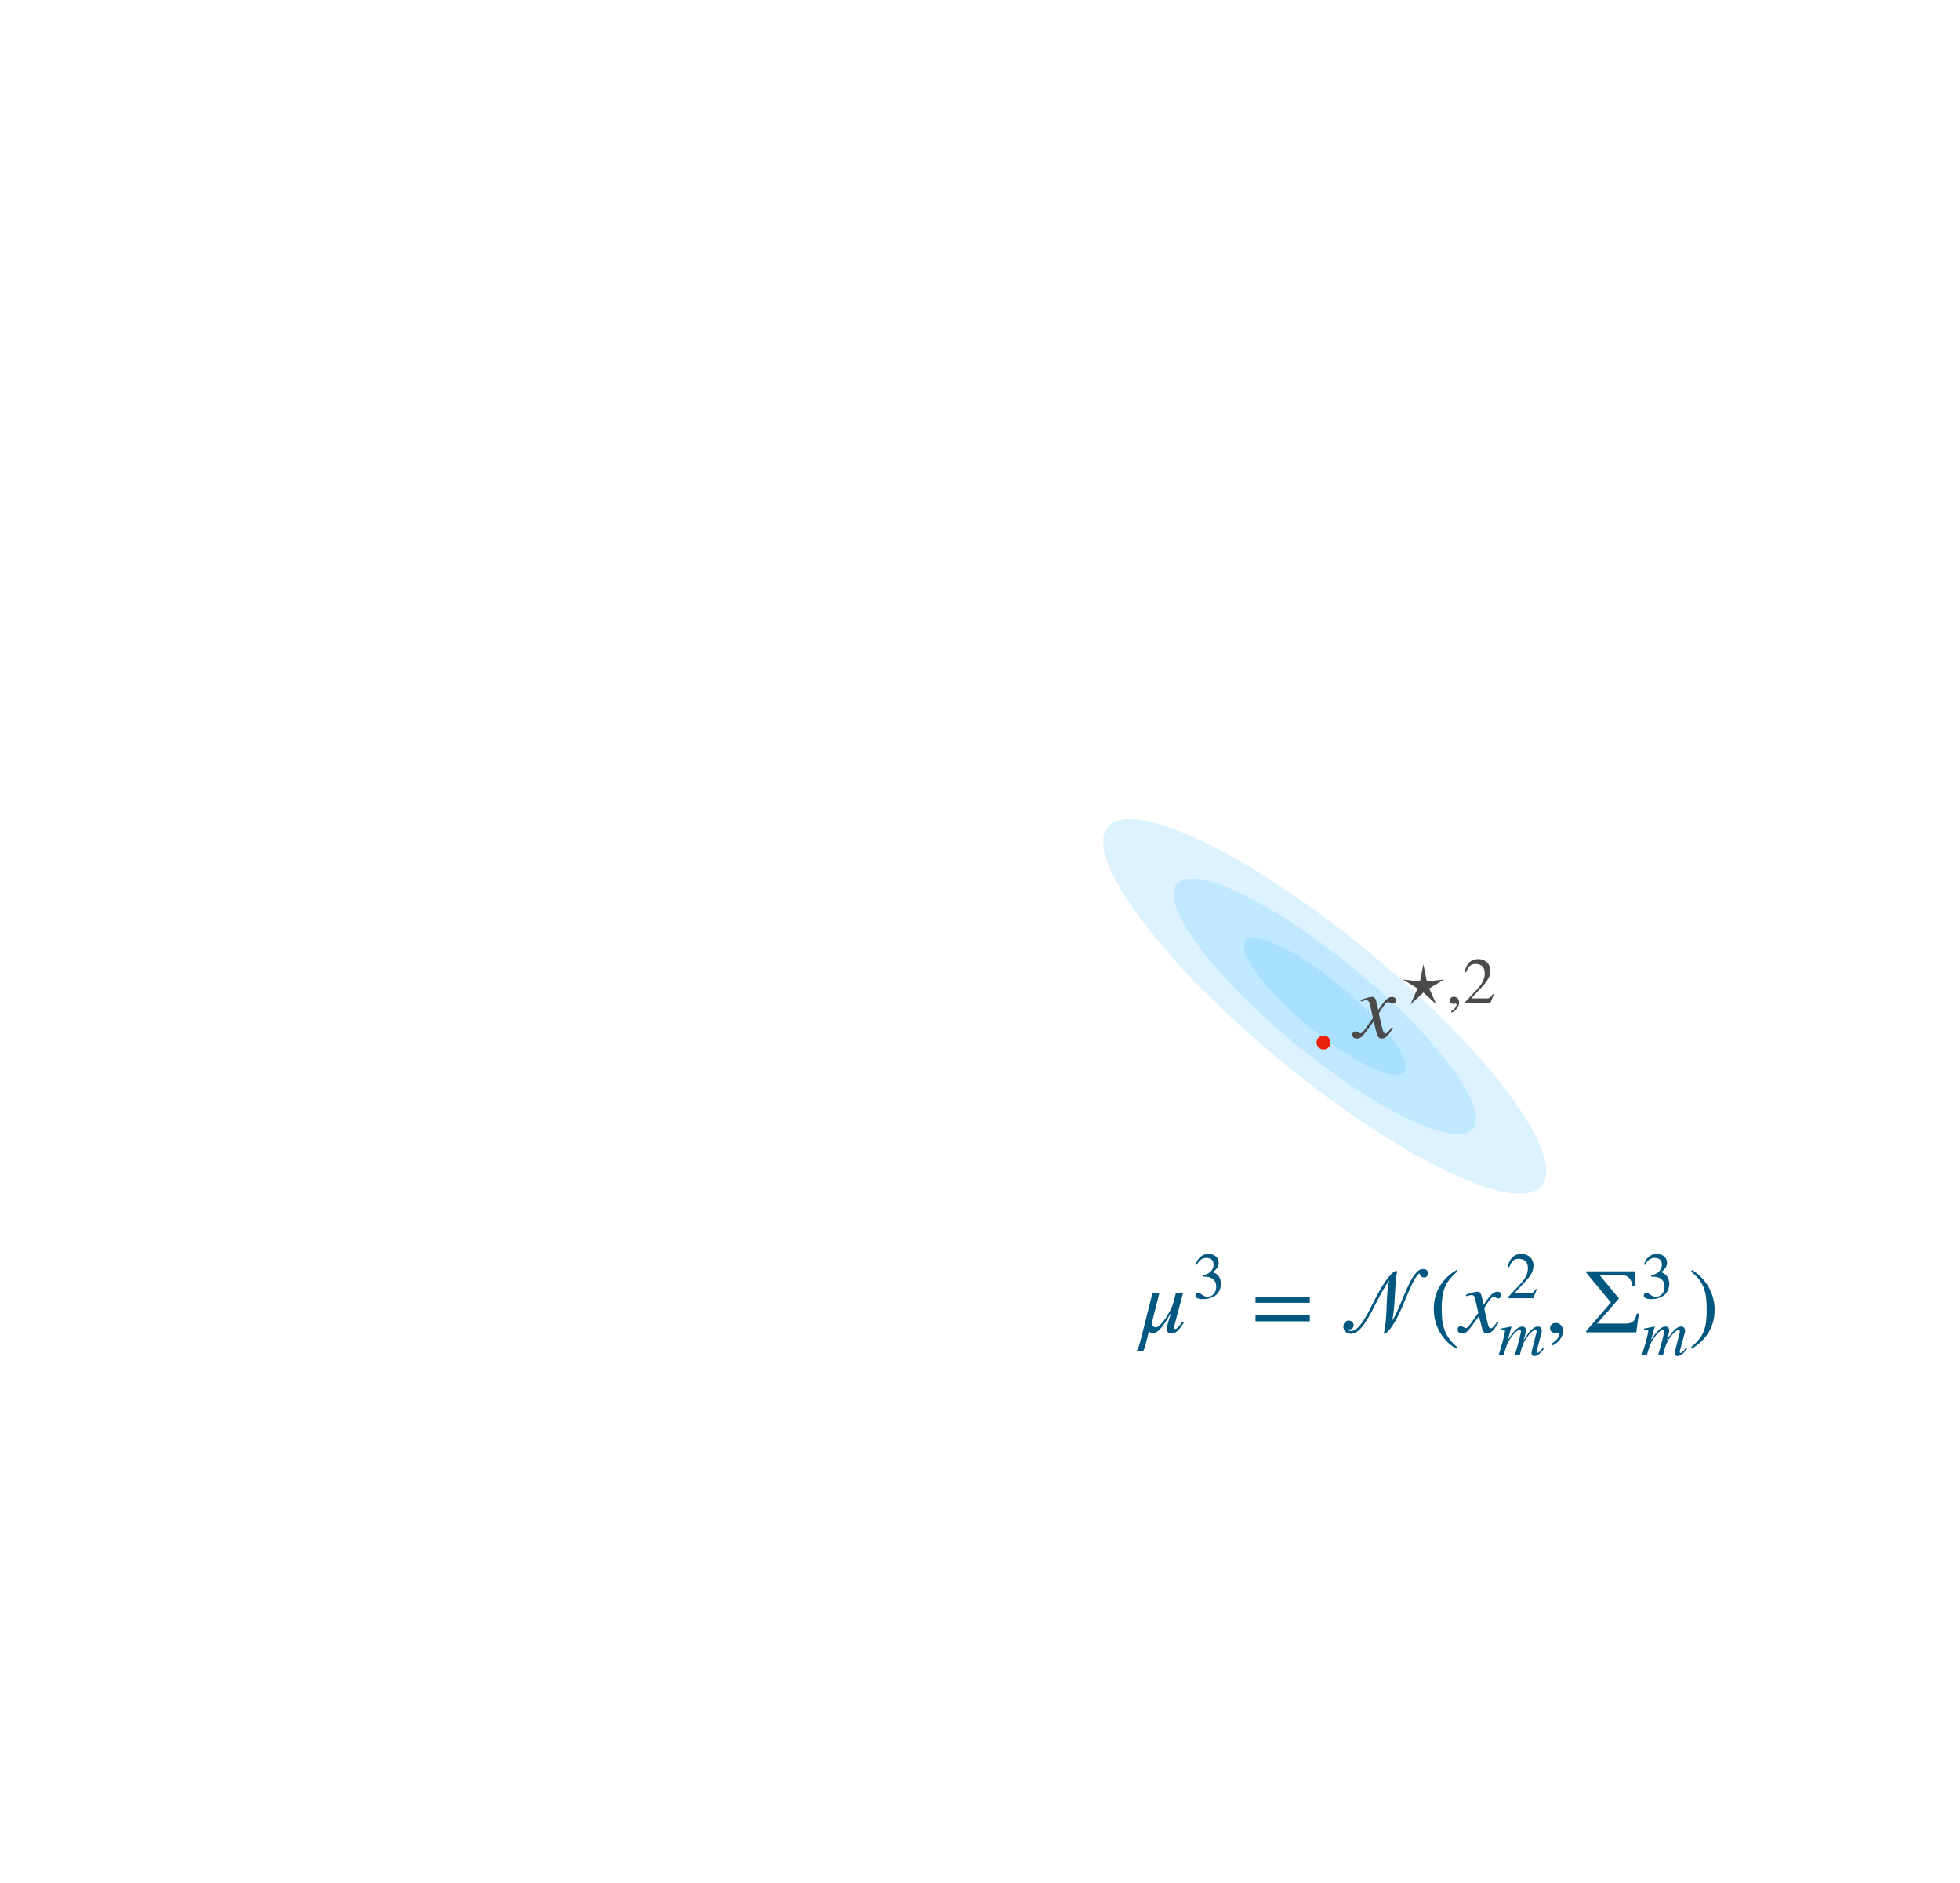
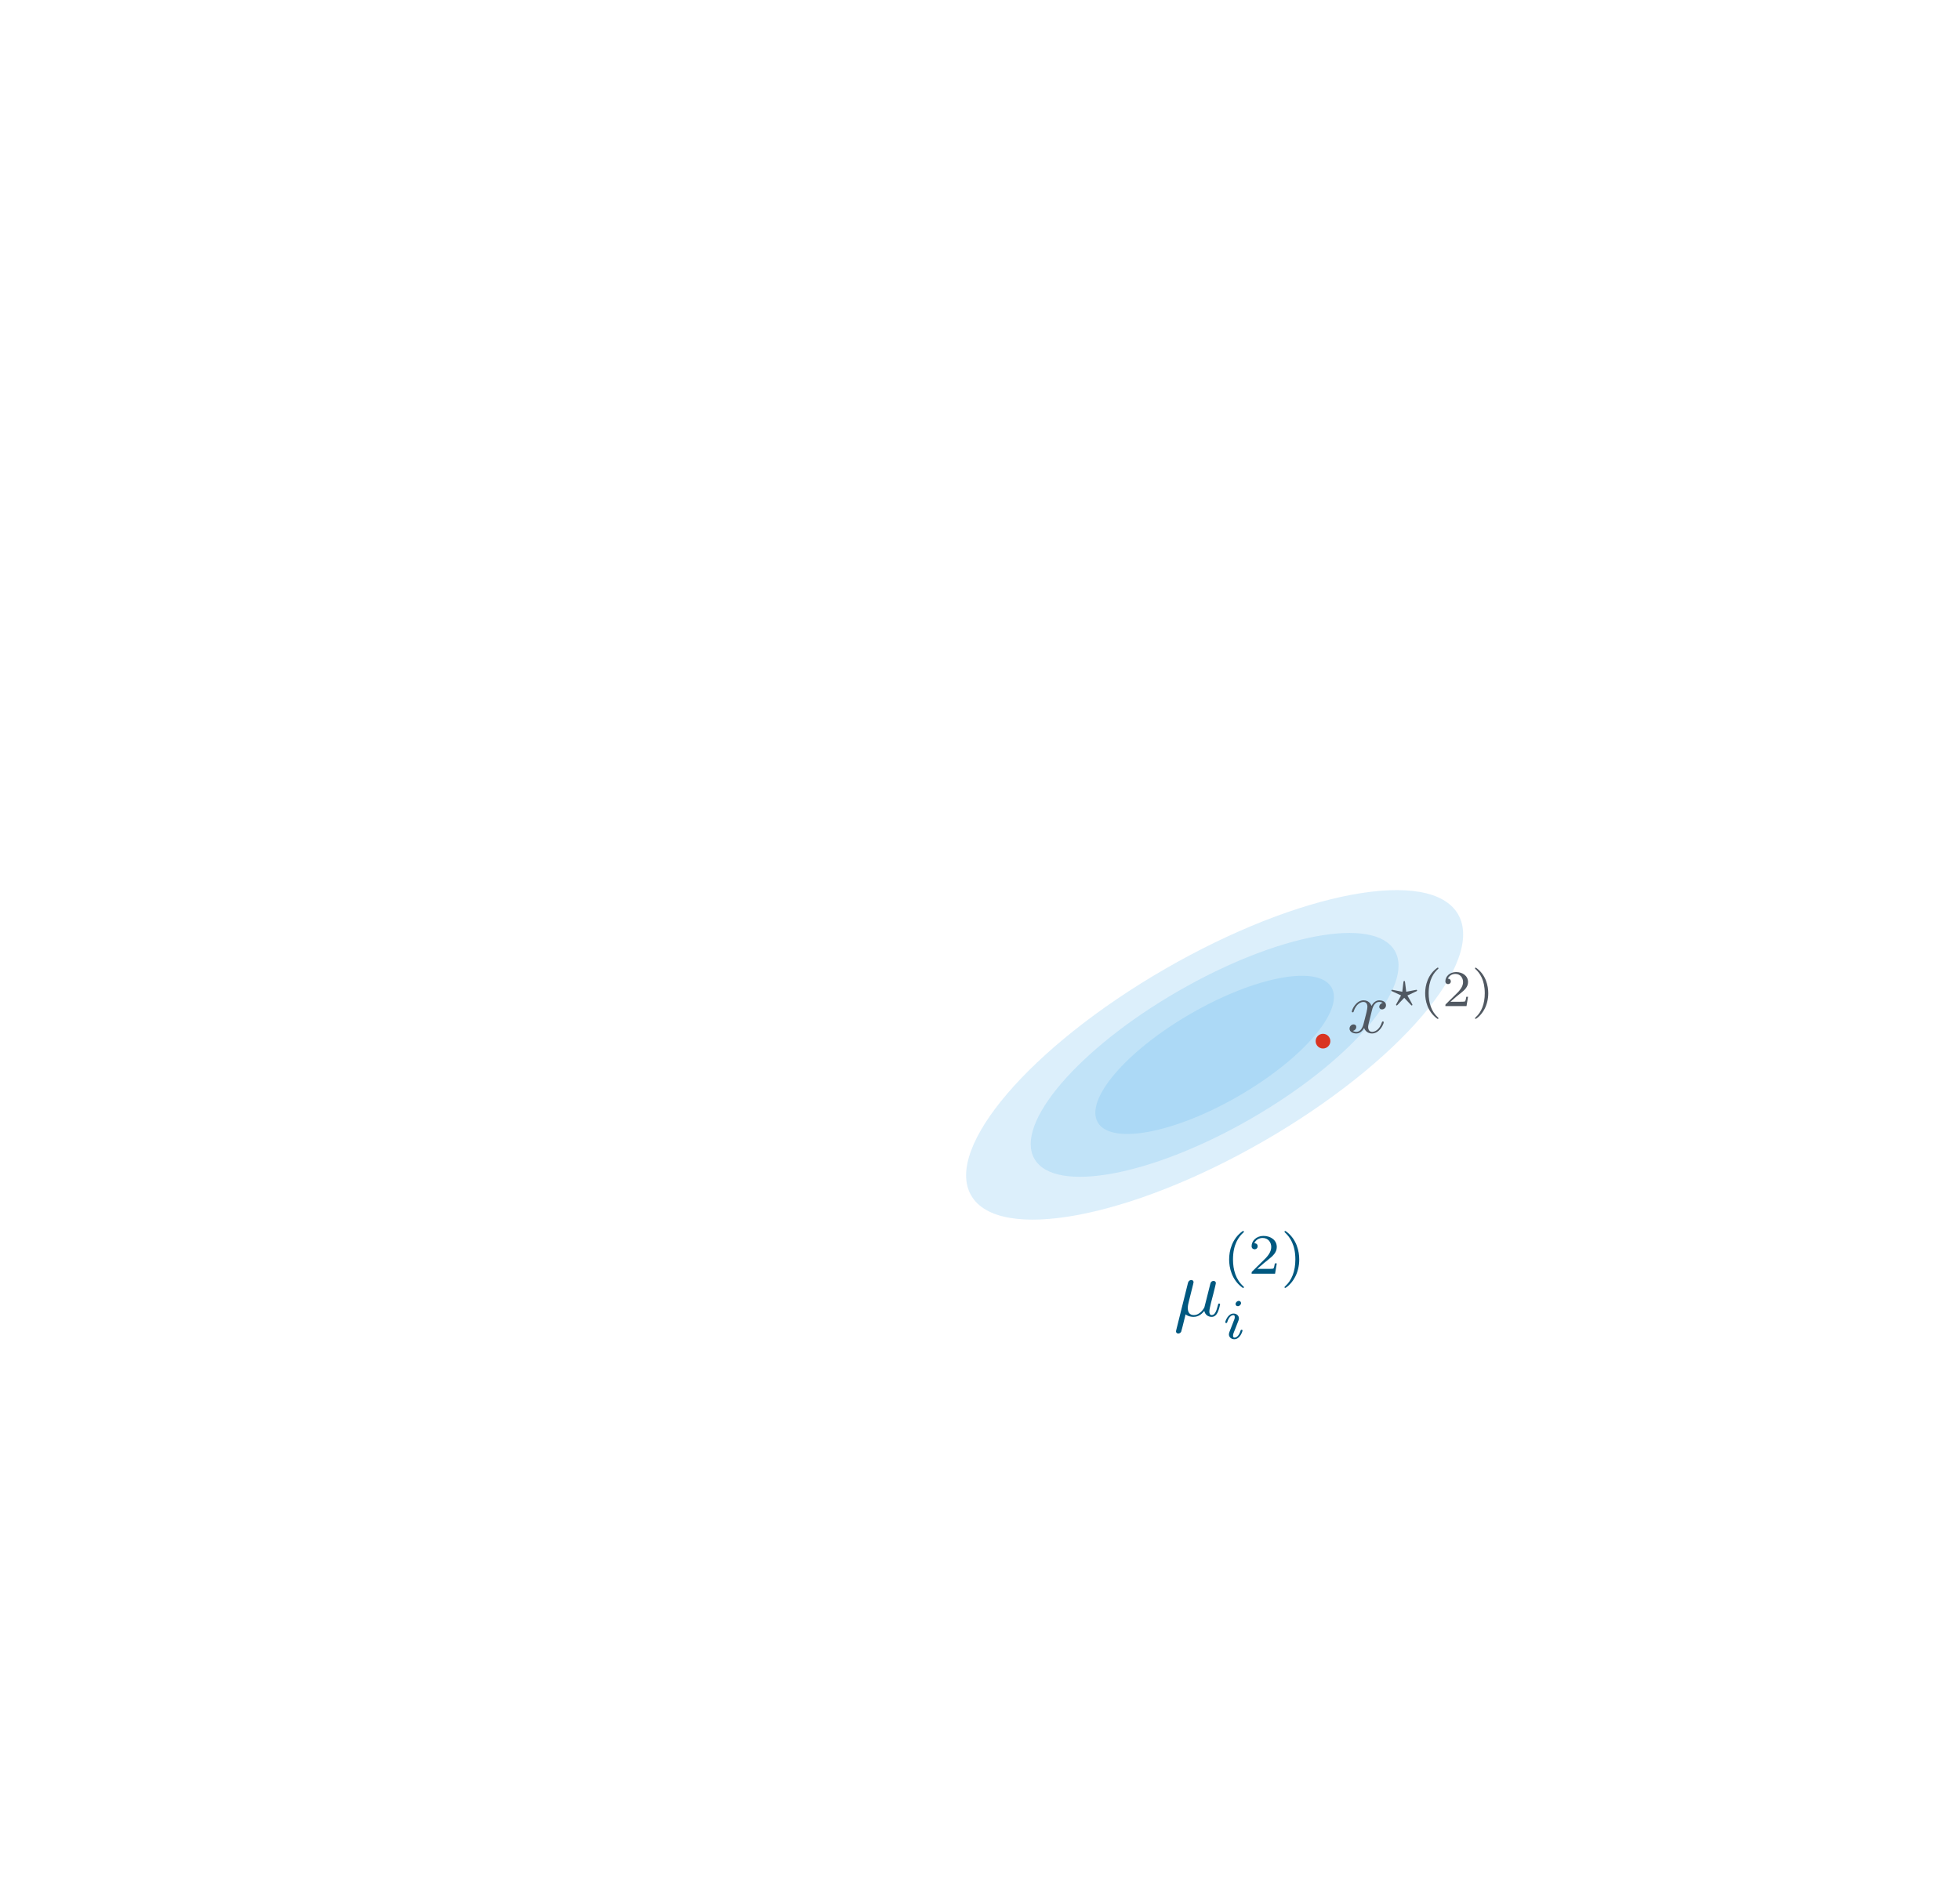
- <svg xmlns="http://www.w3.org/2000/svg" xmlns:xlink="http://www.w3.org/1999/xlink" width="1020" height="980" viewBox="170 310 1020 980">
-   <defs>
-     <g>
-       <g id="glyph-0-0">
-         <path d="M 11.25 -2.812 C 10.016 -1.172 9.641 -0.859 9.266 -0.859 C 9.094 -0.859 9 -1.031 9 -1.219 C 9 -1.469 9.359 -2.688 9.453 -3.078 L 11.359 -10.266 L 9.5 -10.266 L 8.719 -7.344 C 8.297 -5.812 5.688 -1.312 4.266 -1.312 C 3.594 -1.312 3.312 -1.828 3.312 -2.469 C 3.312 -2.688 3.359 -2.906 3.406 -3.125 L 5.203 -10.266 L 3.406 -10.266 L 0.266 2.234 C -0.125 3.75 -0.453 4.438 -0.797 4.922 L 0.906 4.922 C 1.438 4.297 1.578 3.141 2.516 -0.453 C 2.641 -0.031 2.922 0.219 3.391 0.219 C 4.828 0.219 6.141 -1.391 8.25 -5.141 L 8.281 -5.141 L 7.484 -2.641 C 7.297 -2.062 7.125 -1.219 7.125 -0.812 C 7.125 -0.141 7.625 0.266 8.297 0.266 C 9.391 0.266 10.109 -0.281 11.594 -2.594 Z M 11.25 -2.812 " />
-       </g>
-       <g id="glyph-1-0">
-         <path d="M 1.047 -8.688 C 1.734 -9.953 2.516 -10.5 3.578 -10.5 C 4.703 -10.5 5.422 -9.922 5.422 -8.766 C 5.422 -7.719 4.875 -6.953 4.047 -6.484 C 3.703 -6.266 3.25 -6.078 2.609 -5.859 L 2.609 -5.625 C 3.578 -5.625 3.969 -5.578 4.344 -5.453 C 5.516 -5.109 6.125 -4.281 6.125 -2.984 C 6.125 -1.531 5.172 -0.375 3.906 -0.375 C 3.422 -0.375 3.062 -0.453 2.438 -0.906 C 1.953 -1.25 1.688 -1.344 1.391 -1.344 C 1 -1.344 0.703 -1.094 0.703 -0.734 C 0.703 -0.125 1.359 0.234 2.609 0.234 C 4.125 0.234 5.75 -0.25 6.562 -1.344 C 7.062 -2 7.344 -2.828 7.344 -3.734 C 7.344 -4.625 7.078 -5.406 6.594 -5.938 C 6.234 -6.312 5.938 -6.516 5.188 -6.828 C 6.328 -7.516 6.766 -8.375 6.766 -9.188 C 6.766 -10.594 5.688 -11.531 4.109 -11.531 C 2.328 -11.531 1.266 -10.375 0.766 -8.766 Z M 1.047 -8.688 " />
-       </g>
-       <g id="glyph-1-1">
-         <path d="M 8.078 -2.328 L 7.844 -2.438 C 7.281 -1.484 6.922 -1.297 6.203 -1.297 L 2.219 -1.297 L 5.031 -4.297 C 6.547 -5.891 7.203 -7.172 7.203 -8.531 C 7.203 -10.219 5.984 -11.531 4.062 -11.531 C 1.953 -11.531 0.875 -10.125 0.516 -8.125 L 0.875 -8.047 C 1.547 -9.719 2.141 -10.266 3.375 -10.266 C 4.828 -10.266 5.75 -9.406 5.75 -7.859 C 5.75 -6.406 5.125 -5.109 3.531 -3.422 L 0.5 -0.203 L 0.5 0 L 7.156 0 Z M 8.078 -2.328 " />
-       </g>
-       <g id="glyph-1-2">
-         <path d="M 1.422 2.406 C 2.594 1.844 3.328 0.766 3.328 -0.25 C 3.328 -1.141 2.734 -1.734 1.953 -1.734 C 1.344 -1.734 0.938 -1.344 0.938 -0.766 C 0.938 -0.188 1.297 0.109 1.922 0.109 C 2.109 0.109 2.281 0.031 2.422 0.031 C 2.562 0.031 2.656 0.141 2.656 0.25 C 2.656 0.812 2.188 1.453 1.25 2.078 Z M 1.422 2.406 " />
-       </g>
-       <g id="glyph-2-0">
-         <path d="M 15.281 -7.688 L 15.281 -9.266 L 1.156 -9.266 L 1.156 -7.688 Z M 15.281 -2.875 L 15.281 -4.469 L 1.156 -4.469 L 1.156 -2.875 Z M 15.281 -2.875 " />
-       </g>
-       <g id="glyph-2-1">
-         <path d="M 7.297 3.859 C 3.938 1.062 3.219 -1.656 3.219 -6.125 C 3.219 -10.75 3.953 -12.984 7.297 -15.844 L 7.078 -16.219 C 3.234 -13.938 1.156 -10.484 1.156 -6.047 C 1.156 -1.969 3.219 2.094 7.016 4.25 Z M 7.297 3.859 " />
-       </g>
-       <g id="glyph-2-2">
-         <path d="M 1.984 3.391 C 3.641 2.594 4.688 1.078 4.688 -0.359 C 4.688 -1.609 3.844 -2.453 2.766 -2.453 C 1.891 -2.453 1.312 -1.891 1.312 -1.078 C 1.312 -0.266 1.828 0.141 2.719 0.141 C 2.969 0.141 3.219 0.047 3.406 0.047 C 3.594 0.047 3.75 0.188 3.75 0.359 C 3.75 1.156 3.078 2.047 1.75 2.922 Z M 1.984 3.391 " />
-       </g>
-       <g id="glyph-2-3">
-         <path d="M 0.703 -15.844 C 4.172 -13.109 4.781 -10.344 4.781 -5.859 C 4.781 -1.203 4.109 1.062 0.703 3.859 L 0.906 4.25 C 4.734 1.922 6.844 -1.484 6.844 -5.922 C 6.844 -10.016 4.656 -14.016 0.984 -16.219 Z M 0.703 -15.844 " />
-       </g>
-       <g id="glyph-3-0">
-         <path d="M 13.656 -3.141 C 13.984 -4.844 14.188 -6.984 14.297 -9.391 C 14.469 -12.578 14.609 -14.766 14.922 -15.797 L 14.609 -16.062 C 13.078 -15.438 11.047 -12.5 8.562 -7.484 C 6.406 -3.094 4.656 -0.344 2.859 -0.344 C 2.516 -0.344 2.156 -0.531 2.109 -0.859 L 2.188 -0.859 C 2.297 -0.797 2.453 -0.766 2.562 -0.766 C 3.188 -0.766 3.578 -1.312 3.578 -1.844 C 3.578 -2.469 3.078 -3.078 2.328 -3.078 C 1.562 -3.078 0.906 -2.422 0.906 -1.484 C 0.906 -0.484 1.734 0.359 2.828 0.359 C 4.938 0.359 6.594 -2.016 9.391 -7.562 C 10.688 -10.156 12.031 -12.438 12.812 -13.516 L 12.844 -13.484 C 12.438 -12.031 12.266 -9.594 12.188 -7.125 C 12.094 -3.859 11.875 -1.516 11.422 0.312 L 11.906 0.312 C 14.109 -1.531 15.75 -5.406 17.094 -8.719 C 18.797 -12.859 19.891 -14.922 20.719 -15.359 L 20.781 -15.359 C 20.781 -14.594 21.484 -14.281 21.906 -14.281 C 22.484 -14.281 22.938 -14.719 22.938 -15.391 C 22.938 -16.078 22.422 -16.484 21.703 -16.484 C 21 -16.484 20.469 -16.203 19.922 -15.594 C 18.75 -14.359 17.609 -11.875 16.609 -9.453 C 15.578 -6.953 14.516 -4.422 13.688 -3.141 Z M 13.656 -3.141 " />
-       </g>
-       <g id="glyph-3-1">
-         <path d="M 14.406 -4.891 L 13.844 -4.891 C 13.484 -3.078 12.844 -2.281 10.984 -2.281 L 3.547 -2.281 L 9.234 -8.812 L 4.156 -14.969 L 9.141 -14.969 C 11.25 -14.969 12.391 -14.469 12.75 -12.031 L 13.344 -12.031 L 13.344 -15.891 L 0.719 -15.891 L 0.719 -15.531 L 7.125 -7.781 L 0.719 -0.359 L 0.719 0 L 13.734 0 Z M 14.406 -4.891 " />
-       </g>
-       <g id="glyph-4-0">
-         <path d="M 5.828 -8.516 C 5.5 -10.156 5.203 -10.578 4.609 -10.578 C 4.062 -10.578 3.266 -10.422 1.797 -9.891 L 1.531 -9.797 L 1.609 -9.406 L 2.047 -9.531 C 2.5 -9.641 2.781 -9.703 2.969 -9.703 C 3.578 -9.703 3.75 -9.5 4.078 -8.062 L 4.75 -5.094 L 2.781 -2.297 C 2.281 -1.578 1.828 -1.125 1.562 -1.125 C 1.422 -1.125 1.172 -1.203 0.938 -1.344 C 0.625 -1.516 0.391 -1.609 0.172 -1.609 C -0.312 -1.609 -0.641 -1.219 -0.641 -0.75 C -0.641 -0.125 -0.188 0.266 0.547 0.266 C 1.297 0.266 1.781 0.047 2.828 -1.375 L 4.938 -4.219 L 5.641 -1.375 C 5.922 -0.172 6.281 0.266 7.062 0.266 C 7.969 0.266 8.594 -0.312 9.984 -2.469 L 9.625 -2.688 C 9.438 -2.453 9.344 -2.297 9.125 -2.016 C 8.562 -1.297 8.297 -1.062 7.984 -1.062 C 7.656 -1.062 7.438 -1.375 7.266 -2.047 L 6.5 -5.25 C 6.359 -5.828 6.312 -6.172 6.312 -6.344 C 7.375 -8.188 8.234 -9.234 8.656 -9.234 C 9.234 -9.234 9.453 -8.828 9.906 -8.828 C 10.391 -8.828 10.734 -9.188 10.734 -9.703 C 10.734 -10.219 10.312 -10.578 9.75 -10.578 C 8.688 -10.578 7.797 -9.719 6.125 -7.156 Z M 5.828 -8.516 " />
-       </g>
-       <g id="glyph-5-0">
-         <path d="M 12 -1.797 L 11.75 -2 L 11.391 -1.547 C 10.875 -0.922 10.562 -0.641 10.281 -0.641 C 10.141 -0.641 10.078 -0.734 10.078 -0.922 C 10.078 -0.984 10.141 -1.297 10.25 -1.688 L 11.406 -5.969 C 11.422 -6.047 11.453 -6.328 11.453 -6.438 C 11.453 -7.062 11.094 -7.516 10.469 -7.516 C 10.125 -7.516 9.797 -7.438 9.391 -7.172 C 8.562 -6.641 7.859 -5.797 6.672 -3.906 C 7.125 -5.219 7.344 -6.172 7.344 -6.5 C 7.344 -7.109 7 -7.516 6.328 -7.516 C 5.281 -7.516 4.094 -6.391 2.578 -3.922 L 3.562 -7.484 L 3.516 -7.516 L 0.75 -6.984 L 0.75 -6.719 L 1.172 -6.719 C 1.641 -6.719 1.875 -6.594 1.875 -6.344 C 1.875 -6.141 1.625 -4.719 0.938 -2.453 L 0.203 0 L 1.484 0 C 2.297 -2.688 2.547 -3.312 3.125 -4.188 C 4.078 -5.641 5.078 -6.625 5.656 -6.625 C 5.875 -6.625 6.031 -6.484 6.031 -6.203 C 6.031 -5.984 5.625 -4.172 4.875 -1.578 L 4.422 0 L 5.688 0 C 6.359 -2.625 6.703 -3.453 7.531 -4.641 C 8.391 -5.828 9.25 -6.625 9.766 -6.625 C 9.953 -6.625 10.109 -6.484 10.109 -6.266 C 10.109 -6.188 10.078 -5.969 9.984 -5.625 L 9 -1.75 C 8.828 -1.094 8.781 -0.797 8.781 -0.625 C 8.781 -0.125 9.016 0.156 9.469 0.156 C 10.266 0.156 11.016 -0.406 11.922 -1.672 Z M 12 -1.797 " />
-       </g>
-       <g id="glyph-6-0">
-         <path d="M 11.344 -6.219 L 6.875 -5.703 L 5.969 -10.172 L 5.062 -5.703 L 0.594 -6.219 L 4.453 -3.891 L 2.625 0.219 L 5.969 -2.828 L 9.312 0.219 L 7.484 -3.891 Z M 11.344 -6.219 " />
-       </g>
+ <svg xmlns="http://www.w3.org/2000/svg" xmlns:xlink="http://www.w3.org/1999/xlink" width="1020" height="980" viewBox="0 0 960 922.353">
+   <g transform="translate(594.92 516.72) rotate(-30)" fill="#67b9ed" fill-opacity=".23">
+     <ellipse rx="137.70" ry="48.60" />
+     <ellipse rx="101.90" ry="35.96" />
+     <ellipse rx="66.10" ry="23.33" />
+   </g>
+   <svg x="576" y="603" width="60.36" height="53.01" viewBox="77.011 52.802 15.09 13.252" fill="#005880">
+     <defs>
+       <path id="law-g1-105" d="M2.26-4.359C2.26-4.47 2.176-4.624 1.981-4.624C1.792-4.624 1.59-4.442 1.59-4.24C1.59-4.122 1.681-3.975 1.869-3.975C2.071-3.975 2.26-4.17 2.26-4.359ZM.837-.816C.809-.725 .774-.642 .774-.523C.774-.195 1.053 .07 1.437 .07C2.134 .07 2.441-.893 2.441-.997C2.441-1.088 2.35-1.088 2.329-1.088C2.232-1.088 2.225-1.046 2.197-.969C2.036-.411 1.73-.126 1.458-.126C1.318-.126 1.283-.216 1.283-.37C1.283-.53 1.332-.663 1.395-.816C1.465-1.004 1.541-1.193 1.618-1.374C1.681-1.541 1.932-2.176 1.96-2.26C1.981-2.329 2.001-2.413 2.001-2.483C2.001-2.81 1.723-3.075 1.339-3.075C.649-3.075 .328-2.127 .328-2.008C.328-1.918 .425-1.918 .446-1.918C.544-1.918 .551-1.953 .572-2.029C.753-2.629 1.06-2.88 1.318-2.88C1.43-2.88 1.492-2.824 1.492-2.636C1.492-2.476 1.451-2.371 1.276-1.939L.837-.816Z" />
+       <path id="law-g2-40" d="M2.476-5.23C1.151-4.296 .802-2.817 .802-1.75C.802-.767 1.095 .76 2.476 1.736C2.532 1.736 2.615 1.736 2.615 1.653C2.615 1.611 2.594 1.597 2.545 1.548C1.618 .711 1.276-.474 1.276-1.743C1.276-3.626 1.995-4.547 2.566-5.063C2.594-5.091 2.615-5.112 2.615-5.147C2.615-5.23 2.532-5.23 2.476-5.23Z" />
+       <path id="law-g2-41" d="M.628-5.23C.579-5.23 .495-5.23 .495-5.147C.495-5.112 .516-5.091 .558-5.042C1.158-4.491 1.827-3.55 1.827-1.75C1.827-.293 1.374 .809 .621 1.492C.502 1.611 .495 1.618 .495 1.653S.516 1.736 .586 1.736C.669 1.736 1.332 1.276 1.792 .404C2.099-.174 2.301-.928 2.301-1.743C2.301-2.727 2.008-4.254 .628-5.23Z" />
+       <path id="law-g2-50" d="M3.522-1.269H3.285C3.264-1.116 3.194-.704 3.103-.635C3.048-.593 2.511-.593 2.413-.593H1.13C1.862-1.241 2.106-1.437 2.525-1.764C3.041-2.176 3.522-2.608 3.522-3.271C3.522-4.115 2.783-4.631 1.89-4.631C1.025-4.631 .439-4.024 .439-3.382C.439-3.027 .739-2.992 .809-2.992C.976-2.992 1.179-3.11 1.179-3.361C1.179-3.487 1.13-3.731 .767-3.731C.983-4.226 1.458-4.38 1.785-4.38C2.483-4.38 2.845-3.836 2.845-3.271C2.845-2.664 2.413-2.183 2.19-1.932L.509-.272C.439-.209 .439-.195 .439 0H3.313L3.522-1.269Z" />
+       <path id="law-g0-22" d="M2.301-3.497C2.351-3.706 2.451-4.085 2.451-4.134C2.451-4.304 2.331-4.403 2.162-4.403C2.132-4.403 1.853-4.394 1.763-4.045L.329 1.724C.299 1.843 .299 1.863 .299 1.883C.299 2.032 .408 2.152 .578 2.152C.787 2.152 .907 1.973 .927 1.943C.966 1.853 1.096 1.335 1.474-.199C1.793 .07 2.242 .11 2.441 .11C3.138 .11 3.527-.339 3.766-.618C3.856-.169 4.224 .11 4.663 .11C5.011 .11 5.24-.12 5.4-.438C5.569-.797 5.699-1.405 5.699-1.425C5.699-1.524 5.609-1.524 5.579-1.524C5.479-1.524 5.469-1.484 5.44-1.345C5.27-.697 5.091-.11 4.682-.11C4.413-.11 4.384-.369 4.384-.568C4.384-.787 4.503-1.255 4.583-1.604L4.862-2.68C4.892-2.829 4.991-3.208 5.031-3.357C5.081-3.587 5.181-3.965 5.181-4.025C5.181-4.204 5.041-4.294 4.892-4.294C4.842-4.294 4.583-4.284 4.503-3.945L4.035-2.082C3.915-1.584 3.806-1.166 3.776-1.066C3.766-1.016 3.288-.11 2.481-.11C1.983-.11 1.743-.438 1.743-.976C1.743-1.265 1.813-1.544 1.883-1.823L2.301-3.497Z" />
+     </defs>
+     <g id="law-page1">
+       <use x="76.712" y="63.207" xlink:href="#law-g0-22" />
+       <use x="82.715" y="58.032" xlink:href="#law-g2-40" />
+       <use x="85.829" y="58.032" xlink:href="#law-g2-50" />
+       <use x="89.8" y="58.032" xlink:href="#law-g2-41" />
+       <use x="82.715" y="65.984" xlink:href="#law-g1-105" />
    </g>
-     <clipPath id="clip-0">
-       <path clip-rule="nonzero" d="M 744 736 L 975 736 L 975 932 L 744 932 Z M 744 736 " />
-     </clipPath>
-     <clipPath id="clip-1">
-       <path clip-rule="nonzero" d="M 711.113 799.602 L 755.488 722.594 L 1007.734 867.949 L 963.359 944.953 Z M 711.113 799.602 " />
-     </clipPath>
-     <clipPath id="clip-2">
-       <path clip-rule="nonzero" d="M 780 767 L 939 767 L 939 901 L 780 901 Z M 780 767 " />
-     </clipPath>
-     <clipPath id="clip-3">
-       <path clip-rule="nonzero" d="M 757.805 810.574 L 788.395 757.488 L 961.043 856.973 L 930.453 910.062 Z M 757.805 810.574 " />
-     </clipPath>
-     <clipPath id="clip-4">
-       <path clip-rule="nonzero" d="M 817 798 L 902 798 L 902 870 L 817 870 Z M 817 798 " />
-     </clipPath>
-     <clipPath id="clip-5">
-       <path clip-rule="nonzero" d="M 804.402 821.531 L 821.238 792.312 L 914.445 846.02 L 897.609 875.238 Z M 804.402 821.531 " />
-     </clipPath>
-   </defs>
-   <g clip-path="url(#clip-0)">
-     <g clip-path="url(#clip-1)">
-       <path fill-rule="nonzero" fill="rgb(33.725%, 75.687%, 100%)" fill-opacity="0.204" d="M 788.602 744.598 C 838.84 766.285 911.273 823.789 950.387 873.039 C 989.504 922.289 980.484 944.637 930.25 922.949 C 880.012 901.266 807.574 843.762 768.461 794.508 C 729.344 745.258 738.363 722.914 788.602 744.598 Z M 788.602 744.598 " />
+   </svg>
+   <circle cx="648" cy="510" r="3.6" fill="#d93421" />
+   <svg x="661" y="474" width="67.94" height="32.24" viewBox="77.001 53.919 18.873 8.955" fill="#505861">
+     <defs>
+       <path id="truth-g1-63" d="M3.661-2.001C3.787-2.057 3.787-2.099 3.787-2.127C3.787-2.19 3.724-2.218 3.689-2.218S2.497-1.995 2.308-1.953L2.148-3.243C2.134-3.34 2.12-3.424 2.036-3.424C1.967-3.424 1.939-3.361 1.925-3.25L1.771-1.953L.488-2.204C.404-2.218 .391-2.218 .384-2.218C.349-2.218 .286-2.19 .286-2.127C.286-2.099 .3-2.078 .321-2.05C.349-2.029 1.451-1.52 1.604-1.451L.969-.293C.921-.209 .921-.195 .921-.181C.921-.133 .962-.084 1.011-.084C1.074-.084 1.22-.251 1.492-.558C1.667-.753 1.855-.941 2.036-1.13C2.378-.781 2.873-.23 2.957-.153C3.013-.098 3.02-.084 3.062-.084C3.11-.084 3.152-.133 3.152-.181C3.152-.209 3.068-.363 3.02-.453L2.469-1.444L3.661-2.001Z" />
+       <path id="truth-g2-40" d="M2.476-5.23C1.151-4.296 .802-2.817 .802-1.75C.802-.767 1.095 .76 2.476 1.736C2.532 1.736 2.615 1.736 2.615 1.653C2.615 1.611 2.594 1.597 2.545 1.548C1.618 .711 1.276-.474 1.276-1.743C1.276-3.626 1.995-4.547 2.566-5.063C2.594-5.091 2.615-5.112 2.615-5.147C2.615-5.23 2.532-5.23 2.476-5.23Z" />
+       <path id="truth-g2-41" d="M.628-5.23C.579-5.23 .495-5.23 .495-5.147C.495-5.112 .516-5.091 .558-5.042C1.158-4.491 1.827-3.55 1.827-1.75C1.827-.293 1.374 .809 .621 1.492C.502 1.611 .495 1.618 .495 1.653S.516 1.736 .586 1.736C.669 1.736 1.332 1.276 1.792 .404C2.099-.174 2.301-.928 2.301-1.743C2.301-2.727 2.008-4.254 .628-5.23Z" />
+       <path id="truth-g2-50" d="M3.522-1.269H3.285C3.264-1.116 3.194-.704 3.103-.635C3.048-.593 2.511-.593 2.413-.593H1.13C1.862-1.241 2.106-1.437 2.525-1.764C3.041-2.176 3.522-2.608 3.522-3.271C3.522-4.115 2.783-4.631 1.89-4.631C1.025-4.631 .439-4.024 .439-3.382C.439-3.027 .739-2.992 .809-2.992C.976-2.992 1.179-3.11 1.179-3.361C1.179-3.487 1.13-3.731 .767-3.731C.983-4.226 1.458-4.38 1.785-4.38C2.483-4.38 2.845-3.836 2.845-3.271C2.845-2.664 2.413-2.183 2.19-1.932L.509-.272C.439-.209 .439-.195 .439 0H3.313L3.522-1.269Z" />
+       <path id="truth-g0-120" d="M3.328-3.009C3.387-3.268 3.616-4.184 4.314-4.184C4.364-4.184 4.603-4.184 4.812-4.055C4.533-4.005 4.334-3.756 4.334-3.517C4.334-3.357 4.443-3.168 4.712-3.168C4.932-3.168 5.25-3.347 5.25-3.746C5.25-4.264 4.663-4.403 4.324-4.403C3.746-4.403 3.397-3.875 3.278-3.646C3.029-4.304 2.491-4.403 2.202-4.403C1.166-4.403 .598-3.118 .598-2.869C.598-2.77 .697-2.77 .717-2.77C.797-2.77 .827-2.79 .847-2.879C1.186-3.935 1.843-4.184 2.182-4.184C2.371-4.184 2.72-4.095 2.72-3.517C2.72-3.208 2.55-2.54 2.182-1.146C2.022-.528 1.674-.11 1.235-.11C1.176-.11 .946-.11 .737-.239C.986-.289 1.205-.498 1.205-.777C1.205-1.046 .986-1.126 .837-1.126C.538-1.126 .289-.867 .289-.548C.289-.09 .787 .11 1.225 .11C1.883 .11 2.242-.588 2.271-.648C2.391-.279 2.75 .11 3.347 .11C4.374 .11 4.941-1.176 4.941-1.425C4.941-1.524 4.852-1.524 4.822-1.524C4.732-1.524 4.712-1.484 4.692-1.415C4.364-.349 3.686-.11 3.367-.11C2.979-.11 2.819-.428 2.819-.767C2.819-.986 2.879-1.205 2.989-1.644L3.328-3.009Z" />
+     </defs>
+     <g id="truth-page1">
+       <use x="76.712" y="62.765" xlink:href="#truth-g0-120" />
+       <use x="82.406" y="59.149" xlink:href="#truth-g1-63" />
+       <use x="86.488" y="59.149" xlink:href="#truth-g2-40" />
+       <use x="89.602" y="59.149" xlink:href="#truth-g2-50" />
+       <use x="93.573" y="59.149" xlink:href="#truth-g2-41" />
    </g>
-   </g>
-   <g clip-path="url(#clip-2)">
-     <g clip-path="url(#clip-3)">
-       <path fill-rule="nonzero" fill="rgb(33.725%, 75.687%, 100%)" fill-opacity="0.204" d="M 811.102 772.934 C 845.379 787.73 894.797 826.961 921.484 860.562 C 948.172 894.164 942.02 909.41 907.746 894.617 C 873.469 879.82 824.051 840.586 797.363 806.984 C 770.676 773.383 776.828 758.137 811.102 772.934 Z M 811.102 772.934 " />
-     </g>
-   </g>
-   <g clip-path="url(#clip-4)">
-     <g clip-path="url(#clip-5)">
-       <path fill-rule="nonzero" fill="rgb(33.725%, 75.687%, 100%)" fill-opacity="0.204" d="M 833.562 801.211 C 851.906 809.129 878.355 830.129 892.641 848.113 C 906.922 866.098 903.629 874.254 885.285 866.336 C 866.941 858.418 840.492 837.422 826.207 819.438 C 811.926 801.453 815.219 793.293 833.562 801.211 Z M 833.562 801.211 " />
-     </g>
-   </g>
-   <g data-label="mean" transform="translate(760 1010) scale(2) translate(-1001.0 -846.2)">
-     <g fill="#005880" fill-opacity="1">
-       <use xlink:href="#glyph-0-0" x="1002.474" y="842.921" />
-     </g>
-     <g fill="#005880" fill-opacity="1">
-       <use xlink:href="#glyph-1-0" x="1016.346" y="834.041" />
-     </g>
-     <g fill="#005880" fill-opacity="1">
-       <use xlink:href="#glyph-2-0" x="1031.533" y="842.921" />
-     </g>
-     <g fill="#005880" fill-opacity="1">
-       <use xlink:href="#glyph-3-0" x="1054.639" y="842.921" />
-     </g>
-     <g fill="#005880" fill-opacity="1">
-       <use xlink:href="#glyph-2-1" x="1077.919" y="842.921" />
-     </g>
-     <g fill="#005880" fill-opacity="1">
-       <use xlink:href="#glyph-4-0" x="1085.911" y="842.921" />
-     </g>
-     <g fill="#005880" fill-opacity="1">
-       <use xlink:href="#glyph-1-1" x="1097.815" y="834.041" />
-     </g>
-     <g fill="#005880" fill-opacity="1">
-       <use xlink:href="#glyph-5-0" x="1095.724" y="848.921" />
-     </g>
-     <g fill="#005880" fill-opacity="1">
-       <use xlink:href="#glyph-2-2" x="1108.027" y="842.921" />
-     </g>
-     <g fill="#005880" fill-opacity="1">
-       <use xlink:href="#glyph-3-1" x="1118.027" y="842.921" />
-     </g>
-     <g fill="#005880" fill-opacity="1">
-       <use xlink:href="#glyph-1-0" x="1133.003" y="834.041" />
-     </g>
-     <g fill="#005880" fill-opacity="1">
-       <use xlink:href="#glyph-5-0" x="1133.003" y="848.921" />
-     </g>
-     <g fill="#005880" fill-opacity="1">
-       <use xlink:href="#glyph-2-3" x="1145.306" y="842.921" />
-     </g>
-   </g>
-   <g data-label="truth" transform="translate(875 850) scale(2) translate(-865.4 -852.2)">
-     <g fill="#4a4a4a" fill-opacity="1">
-       <use xlink:href="#glyph-4-0" x="865.403" y="852.194" />
-     </g>
-     <g fill="#4a4a4a" fill-opacity="1">
-       <use xlink:href="#glyph-6-0" x="877.307" y="843.314" />
-     </g>
-     <g fill="#4a4a4a" fill-opacity="1">
-       <use xlink:href="#glyph-1-2" x="889.235" y="843.314" />
-       <use xlink:href="#glyph-1-1" x="893.495" y="843.314" />
-     </g>
-   </g>
-   <path fill-rule="nonzero" fill="rgb(92.941%, 13.333%, 5.098%)" fill-opacity="1" d="M 861.336 850.004 C 862.754 851.422 862.754 853.723 861.336 855.141 C 859.918 856.559 857.617 856.559 856.199 855.141 C 854.781 853.723 854.781 851.422 856.199 850.004 C 857.617 848.586 859.918 848.586 861.336 850.004 Z M 861.336 850.004 " />
+   </svg>
</svg>
